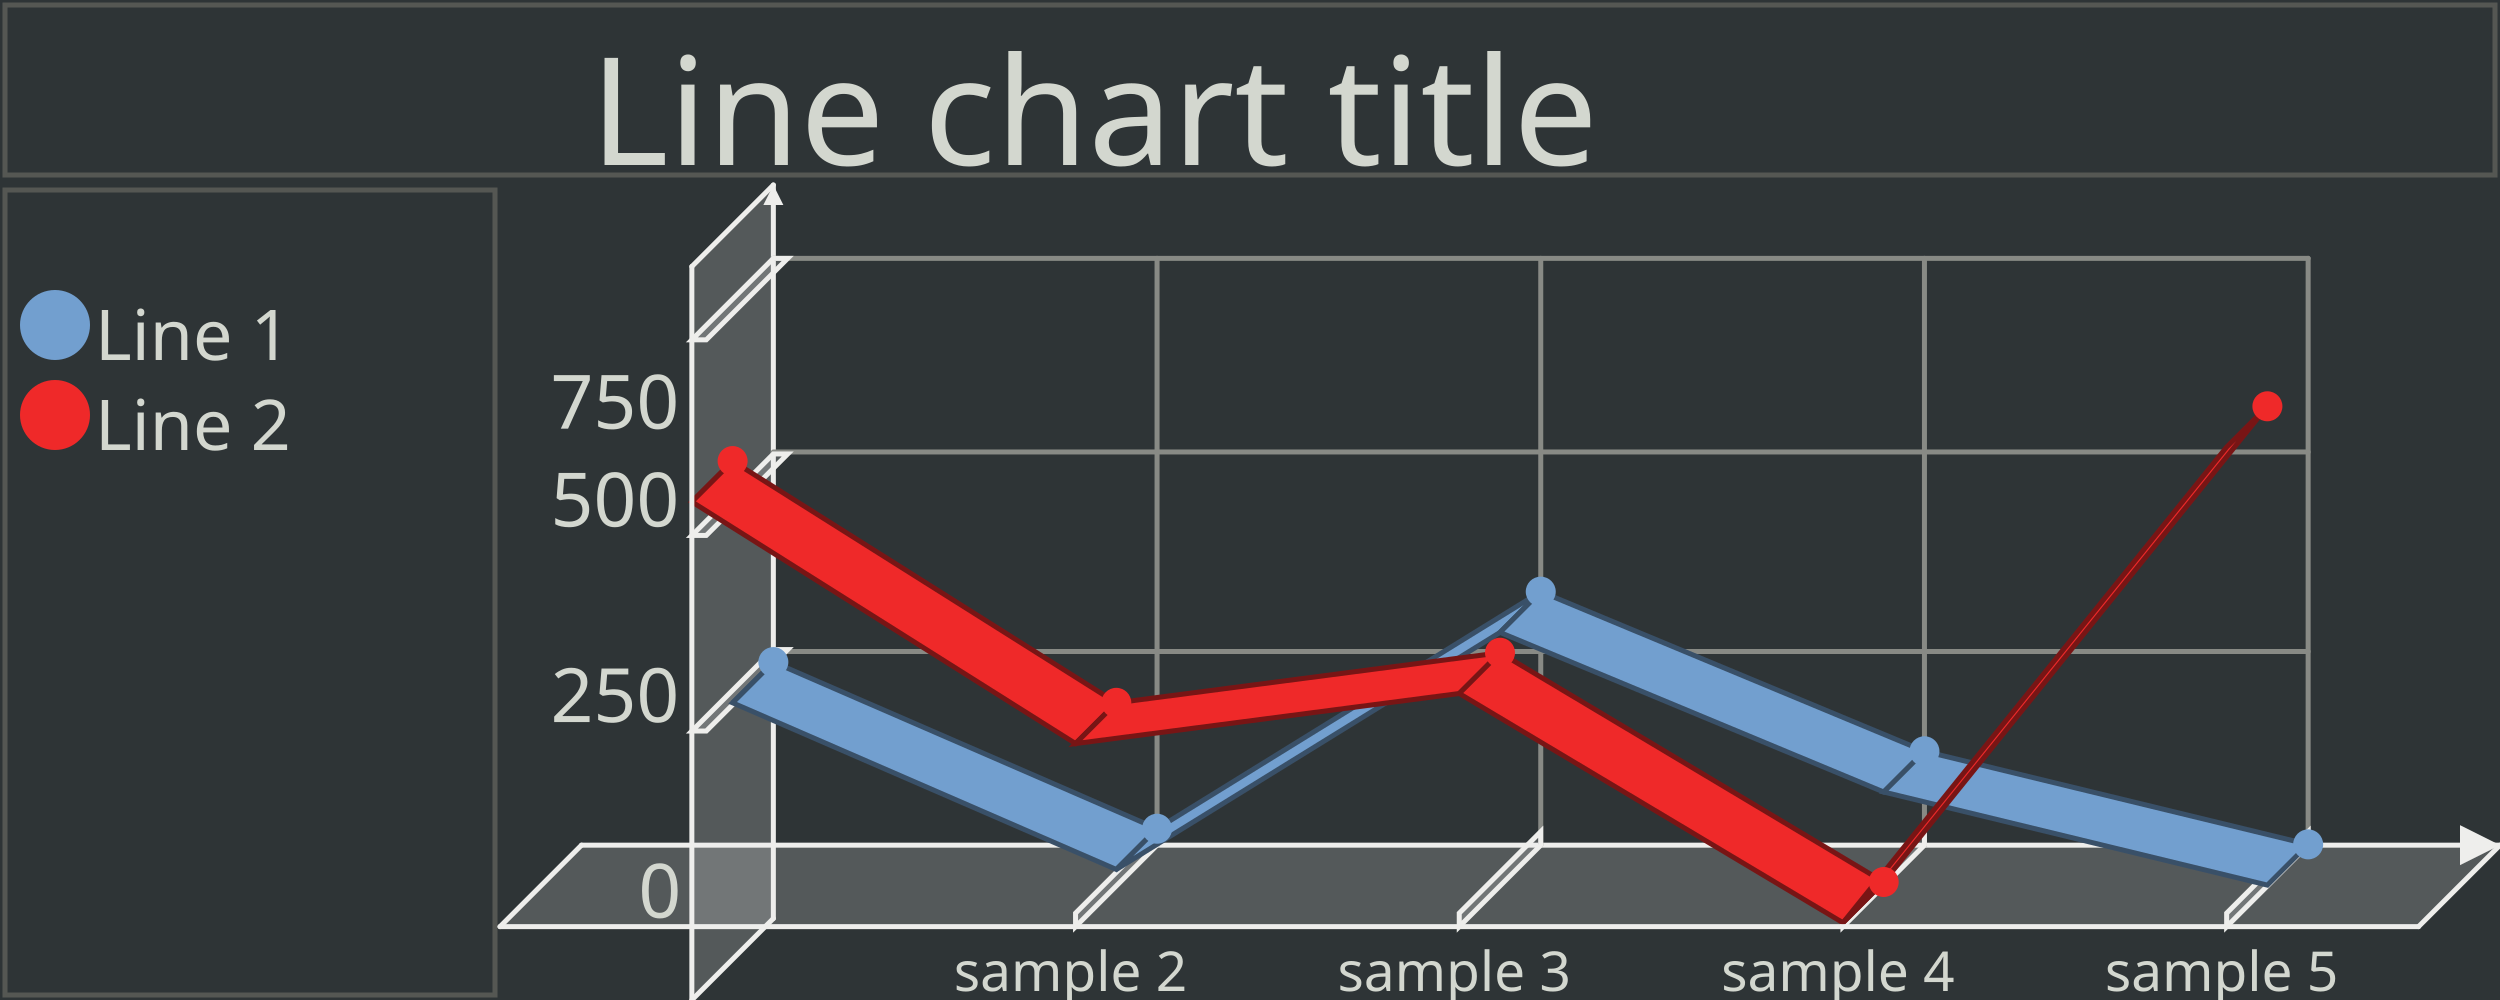
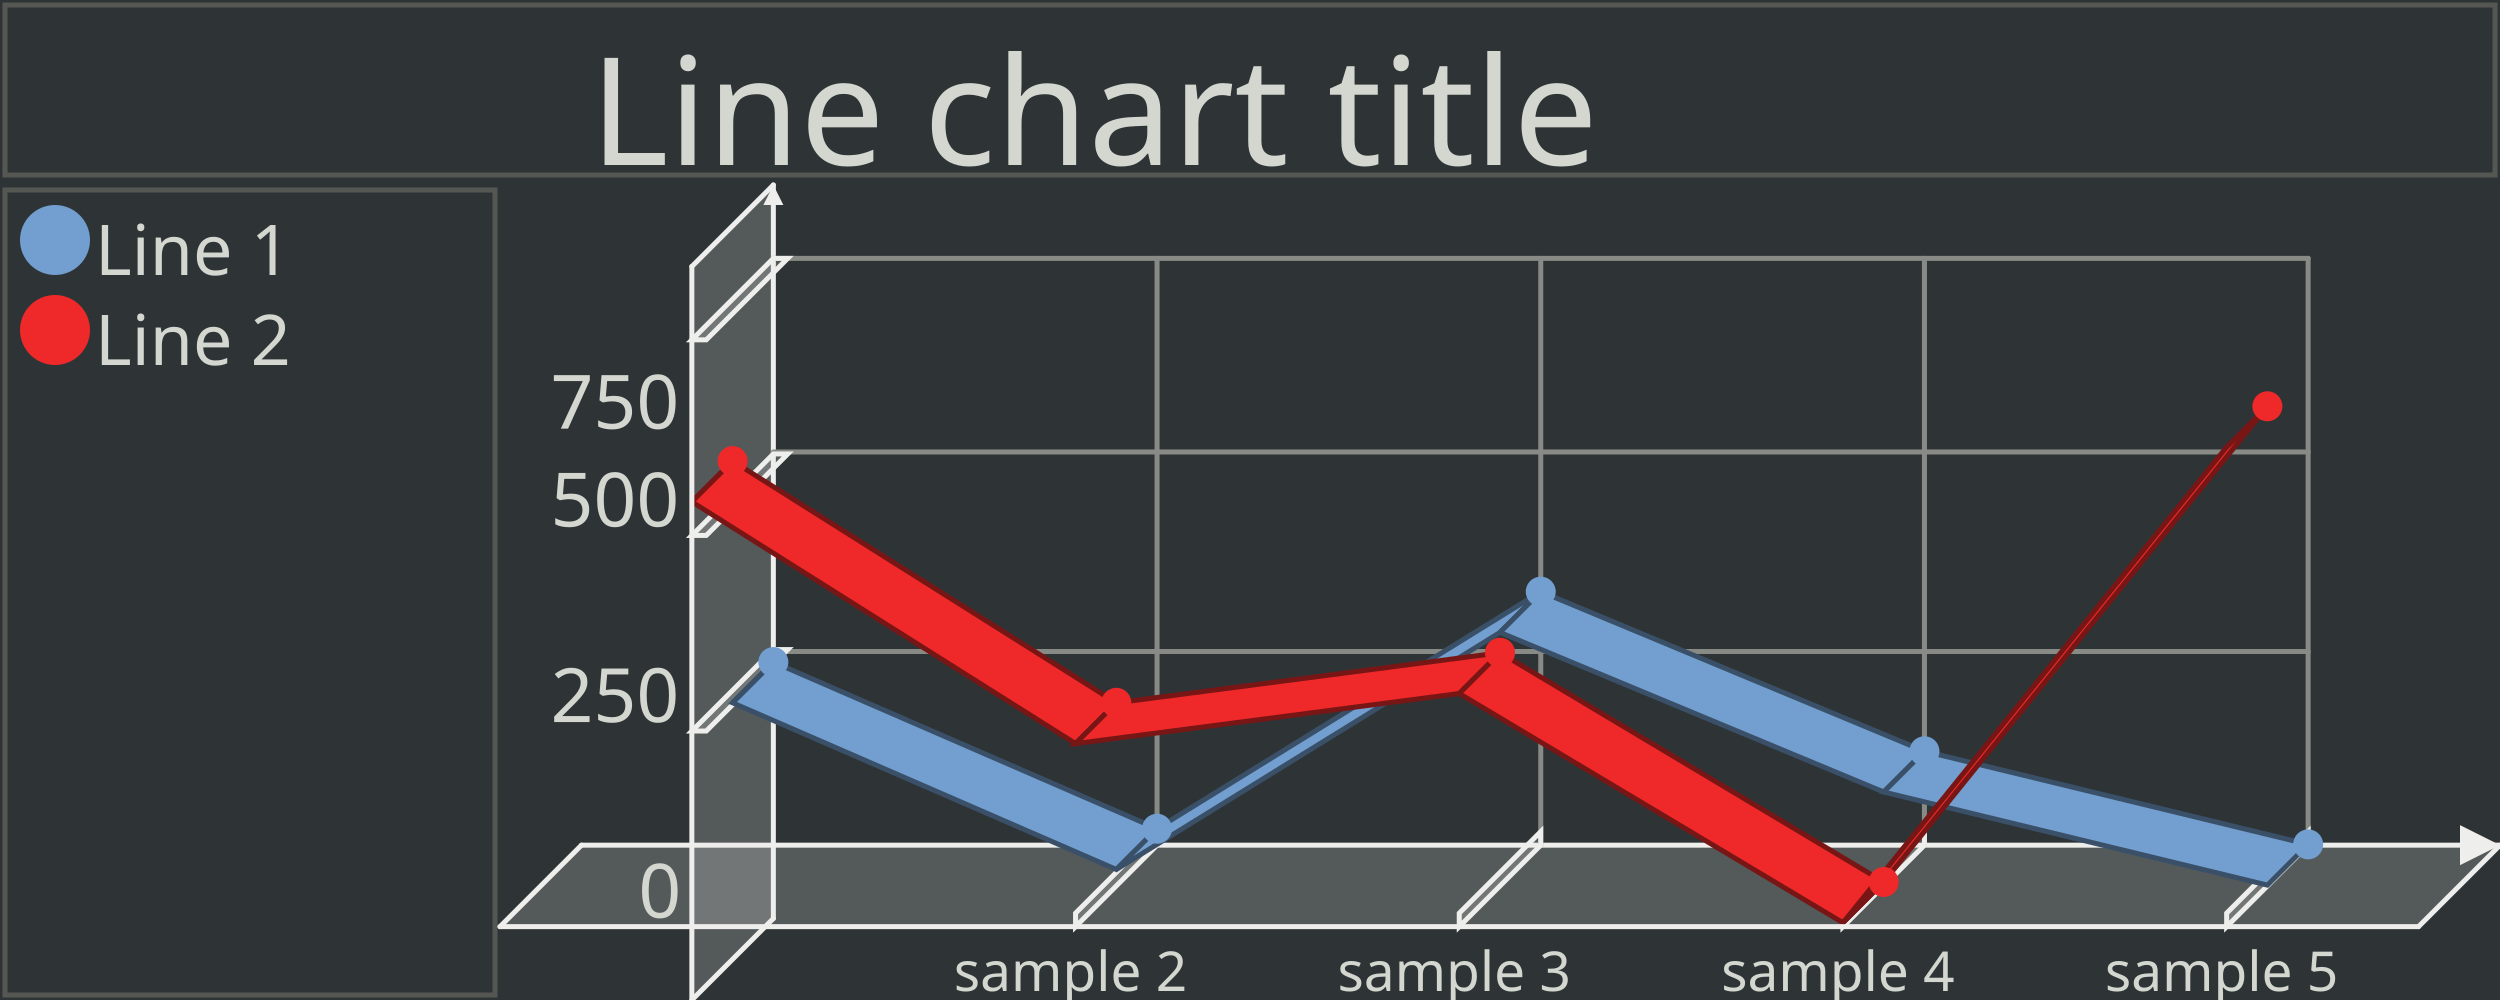
<svg xmlns="http://www.w3.org/2000/svg" width="500" height="200" version="1.0" id="ezcGraph">
  <defs />
  <g id="chart" color-rendering="optimizeQuality" shape-rendering="geometricPrecision" text-rendering="optimizeLegibility">
    <path d=" M 0,200 L 0,0 L 500,0 L 500,200 L 0,200 z " style="fill: #2e3436; fill-opacity: 1.00; stroke: none;" />
    <path d=" M 1,35 L 1,1 L 499,1 L 499,35 L 1,35 z " style="fill: none; stroke: #555753; stroke-width: 1; stroke-opacity: 1.00; stroke-linecap: round;" />
    <path d=" M 2,34 L 2,2 L 498,2 L 498,34 L 2,34 z " style="fill: #000000; fill-opacity: 0.00; stroke: none;" />
    <path d=" M 1,199 L 1,38 L 99,38 L 99,199 L 1,199 z " style="fill: none; stroke: #555753; stroke-width: 1; stroke-opacity: 1.00; stroke-linecap: round;" />
    <path d=" M 2,198 L 2,39 L 98,39 L 98,198 L 2,198 z " style="fill: #000000; fill-opacity: 0.00; stroke: none;" />
-     <ellipse cx="11" cy="65" rx="7" ry="7" style="fill: #729fcf; fill-opacity: 1.00; stroke: none;" />
-     <ellipse cx="11" cy="83" rx="7" ry="7" style="fill: #ef2929; fill-opacity: 1.00; stroke: none;" />
+     <ellipse cx="11" cy="48" rx="7" ry="7" style="fill: #729fcf; fill-opacity: 1.00; stroke: none;" />
+     <ellipse cx="11" cy="66" rx="7" ry="7" style="fill: #ef2929; fill-opacity: 1.00; stroke: none;" />
    <path d=" M 100,185.33 L 116.3,169.03 L 500,169.03 L 483.7,185.33 L 100,185.33 z " style="fill: #eeeeec; fill-opacity: 0.20; stroke: none;" />
    <path d=" M 116.3,169.03 L 500,169.03" style="fill: none; stroke: #eeeeec; stroke-width: 1; stroke-opacity: 1.00; stroke-linecap: round;" />
    <path d=" M 492,173.03 L 500,169.03 L 492,165.03 L 492,173.03 z " style="fill: #eeeeec; fill-opacity: 1.00; stroke: none;" />
    <path d=" M 231.41,169.03 L 231.41,51.67" style="fill: none; stroke: #888a85; stroke-width: 1; stroke-opacity: 1.00; stroke-linecap: round;" />
    <path d=" M 215.11,182.63 L 231.41,166.33 L 231.41,169.03 L 215.11,185.33 L 215.11,182.63 z " style="fill: #eeeeec; fill-opacity: 0.20; stroke: none;" />
    <path d=" M 215.11,182.63 L 231.41,166.33 L 231.41,169.03 L 215.11,185.33 L 215.11,182.63 z " style="fill: none; stroke: #eeeeec; stroke-width: 1; stroke-opacity: 1.00; stroke-linecap: round;" />
    <path d=" M 308.15,169.03 L 308.15,51.67" style="fill: none; stroke: #888a85; stroke-width: 1; stroke-opacity: 1.00; stroke-linecap: round;" />
    <path d=" M 291.85,182.63 L 308.15,166.33 L 308.15,169.03 L 291.85,185.33 L 291.85,182.63 z " style="fill: #eeeeec; fill-opacity: 0.20; stroke: none;" />
    <path d=" M 291.85,182.63 L 308.15,166.33 L 308.15,169.03 L 291.85,185.33 L 291.85,182.63 z " style="fill: none; stroke: #eeeeec; stroke-width: 1; stroke-opacity: 1.00; stroke-linecap: round;" />
    <path d=" M 384.89,169.03 L 384.89,51.67" style="fill: none; stroke: #888a85; stroke-width: 1; stroke-opacity: 1.00; stroke-linecap: round;" />
    <path d=" M 368.59,182.63 L 384.89,166.33 L 384.89,169.03 L 368.59,185.33 L 368.59,182.63 z " style="fill: #eeeeec; fill-opacity: 0.20; stroke: none;" />
    <path d=" M 368.59,182.63 L 384.89,166.33 L 384.89,169.03 L 368.59,185.33 L 368.59,182.63 z " style="fill: none; stroke: #eeeeec; stroke-width: 1; stroke-opacity: 1.00; stroke-linecap: round;" />
    <path d=" M 461.63,169.03 L 461.63,51.67" style="fill: none; stroke: #888a85; stroke-width: 1; stroke-opacity: 1.00; stroke-linecap: round;" />
    <path d=" M 445.33,182.63 L 461.63,166.33 L 461.63,169.03 L 445.33,185.33 L 445.33,182.63 z " style="fill: #eeeeec; fill-opacity: 0.20; stroke: none;" />
    <path d=" M 445.33,182.63 L 461.63,166.33 L 461.63,169.03 L 445.33,185.33 L 445.33,182.63 z " style="fill: none; stroke: #eeeeec; stroke-width: 1; stroke-opacity: 1.00; stroke-linecap: round;" />
    <path d=" M 138.37,200 L 154.67,183.7 L 154.67,37 L 138.37,53.3 L 138.37,200 z " style="fill: #eeeeec; fill-opacity: 0.20; stroke: none;" />
    <path d=" M 154.67,183.7 L 154.67,37" style="fill: none; stroke: #eeeeec; stroke-width: 1; stroke-opacity: 1.00; stroke-linecap: round;" />
    <path d=" M 152.67,41 L 154.67,37 L 156.67,41 L 152.67,41 z " style="fill: #eeeeec; fill-opacity: 1.00; stroke: none;" />
    <path d=" M 461.63,130.301 L 154.67,130.301" style="fill: none; stroke: #888a85; stroke-width: 1; stroke-opacity: 1.00; stroke-linecap: round;" />
    <path d=" M 138.37,146.21 L 154.67,129.91 L 157.548,129.91 L 141.248,146.21 L 138.37,146.21 z " style="fill: #eeeeec; fill-opacity: 0.20; stroke: none;" />
    <path d=" M 138.37,146.21 L 154.67,129.91 L 157.548,129.91 L 141.248,146.21 L 138.37,146.21 z " style="fill: none; stroke: #eeeeec; stroke-width: 1; stroke-opacity: 1.00; stroke-linecap: round;" />
    <path d=" M 461.63,90.399 L 154.67,90.399" style="fill: none; stroke: #888a85; stroke-width: 1; stroke-opacity: 1.00; stroke-linecap: round;" />
    <path d=" M 138.37,107.09 L 154.67,90.79 L 157.548,90.79 L 141.248,107.09 L 138.37,107.09 z " style="fill: #eeeeec; fill-opacity: 0.20; stroke: none;" />
    <path d=" M 138.37,107.09 L 154.67,90.79 L 157.548,90.79 L 141.248,107.09 L 138.37,107.09 z " style="fill: none; stroke: #eeeeec; stroke-width: 1; stroke-opacity: 1.00; stroke-linecap: round;" />
    <path d=" M 461.63,51.67 L 154.67,51.67" style="fill: none; stroke: #888a85; stroke-width: 1; stroke-opacity: 1.00; stroke-linecap: round;" />
    <path d=" M 138.37,67.97 L 154.67,51.67 L 157.548,51.67 L 141.248,67.97 L 138.37,67.97 z " style="fill: #eeeeec; fill-opacity: 0.20; stroke: none;" />
    <path d=" M 138.37,67.97 L 154.67,51.67 L 157.548,51.67 L 141.248,67.97 L 138.37,67.97 z " style="fill: none; stroke: #eeeeec; stroke-width: 1; stroke-opacity: 1.00; stroke-linecap: round;" />
    <path d=" M 154.67,132.414 L 146.52,140.564 L 146.52,140.564 L 154.67,132.414 L 154.67,132.414 z " style="fill: #729fcf; fill-opacity: 1.00; stroke: none;" />
    <path d=" M 154.67,132.414 L 146.52,140.564 L 146.52,140.564 L 154.67,132.414 L 154.67,132.414 z " style="fill: none; stroke: #395068; stroke-width: 1; stroke-opacity: 1.00; stroke-linecap: round;" />
    <path d=" M 154.67,132.414 L 146.52,140.564 L 223.26,173.894 L 231.41,165.744 L 154.67,132.414 z " style="fill: #729fcf; fill-opacity: 1.00; stroke: none;" />
    <path d=" M 154.67,132.414 L 146.52,140.564 L 223.26,173.894 L 231.41,165.744 L 154.67,132.414 z " style="fill: none; stroke: #395068; stroke-width: 1; stroke-opacity: 1.00; stroke-linecap: round;" />
    <path d=" M 231.41,165.744 L 223.26,173.894 L 300,126.481 L 308.15,118.331 L 231.41,165.744 z " style="fill: #729fcf; fill-opacity: 1.00; stroke: none;" />
    <path d=" M 231.41,165.744 L 223.26,173.894 L 300,126.481 L 308.15,118.331 L 231.41,165.744 z " style="fill: none; stroke: #395068; stroke-width: 1; stroke-opacity: 1.00; stroke-linecap: round;" />
    <path d=" M 308.15,118.331 L 300,126.481 L 376.74,158.402 L 384.89,150.252 L 308.15,118.331 z " style="fill: #729fcf; fill-opacity: 1.00; stroke: none;" />
    <path d=" M 308.15,118.331 L 300,126.481 L 376.74,158.402 L 384.89,150.252 L 308.15,118.331 z " style="fill: none; stroke: #395068; stroke-width: 1; stroke-opacity: 1.00; stroke-linecap: round;" />
    <path d=" M 384.89,150.252 L 376.74,158.402 L 453.48,177.024 L 461.63,168.874 L 384.89,150.252 z " style="fill: #729fcf; fill-opacity: 1.00; stroke: none;" />
    <path d=" M 384.89,150.252 L 376.74,158.402 L 453.48,177.024 L 461.63,168.874 L 384.89,150.252 z " style="fill: none; stroke: #395068; stroke-width: 1; stroke-opacity: 1.00; stroke-linecap: round;" />
    <path d=" M 146.52,92.211 L 138.37,100.361 L 138.37,100.361 L 146.52,92.211 L 146.52,92.211 z " style="fill: #ef2929; fill-opacity: 1.00; stroke: none;" />
    <path d=" M 146.52,92.211 L 138.37,100.361 L 138.37,100.361 L 146.52,92.211 L 146.52,92.211 z " style="fill: none; stroke: #781515; stroke-width: 1; stroke-opacity: 1.00; stroke-linecap: round;" />
    <path d=" M 146.52,92.211 L 138.37,100.361 L 215.11,148.714 L 223.26,140.564 L 146.52,92.211 z " style="fill: #ef2929; fill-opacity: 1.00; stroke: none;" />
    <path d=" M 146.52,92.211 L 138.37,100.361 L 215.11,148.714 L 223.26,140.564 L 146.52,92.211 z " style="fill: none; stroke: #781515; stroke-width: 1; stroke-opacity: 1.00; stroke-linecap: round;" />
    <path d=" M 223.26,140.564 L 215.11,148.714 L 291.85,138.699 L 300,130.549 L 223.26,140.564 z " style="fill: #ef2929; fill-opacity: 1.00; stroke: none;" />
    <path d=" M 223.26,140.564 L 215.11,148.714 L 291.85,138.699 L 300,130.549 L 223.26,140.564 z " style="fill: none; stroke: #781515; stroke-width: 1; stroke-opacity: 1.00; stroke-linecap: round;" />
    <path d=" M 300,130.549 L 291.85,138.699 L 368.59,184.548 L 376.74,176.398 L 300,130.549 z " style="fill: #ef2929; fill-opacity: 1.00; stroke: none;" />
    <path d=" M 300,130.549 L 291.85,138.699 L 368.59,184.548 L 376.74,176.398 L 300,130.549 z " style="fill: none; stroke: #781515; stroke-width: 1; stroke-opacity: 1.00; stroke-linecap: round;" />
    <path d=" M 376.74,176.398 L 368.59,184.548 L 445.33,89.408 L 453.48,81.258 L 376.74,176.398 z " style="fill: #ef2929; fill-opacity: 1.00; stroke: none;" />
    <path d=" M 376.74,176.398 L 368.59,184.548 L 445.33,89.408 L 453.48,81.258 L 376.74,176.398 z " style="fill: none; stroke: #781515; stroke-width: 1; stroke-opacity: 1.00; stroke-linecap: round;" />
    <ellipse cx="154.67" cy="132.414" rx="3" ry="3" style="fill: #729fcf; fill-opacity: 1.00; stroke: none;" />
    <ellipse cx="231.41" cy="165.744" rx="3" ry="3" style="fill: #729fcf; fill-opacity: 1.00; stroke: none;" />
    <ellipse cx="308.15" cy="118.33" rx="3" ry="3" style="fill: #729fcf; fill-opacity: 1.00; stroke: none;" />
    <ellipse cx="384.89" cy="150.252" rx="3" ry="3" style="fill: #729fcf; fill-opacity: 1.00; stroke: none;" />
    <ellipse cx="461.63" cy="168.874" rx="3" ry="3" style="fill: #729fcf; fill-opacity: 1.00; stroke: none;" />
    <ellipse cx="146.52" cy="92.211" rx="3" ry="3" style="fill: #ef2929; fill-opacity: 1.00; stroke: none;" />
    <ellipse cx="223.26" cy="140.564" rx="3" ry="3" style="fill: #ef2929; fill-opacity: 1.00; stroke: none;" />
    <ellipse cx="300" cy="130.549" rx="3" ry="3" style="fill: #ef2929; fill-opacity: 1.00; stroke: none;" />
    <ellipse cx="376.74" cy="176.398" rx="3" ry="3" style="fill: #ef2929; fill-opacity: 1.00; stroke: none;" />
    <ellipse cx="453.48" cy="81.258" rx="3" ry="3" style="fill: #ef2929; fill-opacity: 1.00; stroke: none;" />
    <path d=" M 500,169.03 L 483.7,185.33" style="fill: none; stroke: #eeeeec; stroke-width: 1; stroke-opacity: 1.00; stroke-linecap: round;" />
    <path d=" M 483.7,185.33 L 100,185.33" style="fill: none; stroke: #eeeeec; stroke-width: 1; stroke-opacity: 1.00; stroke-linecap: round;" />
    <path d=" M 100,185.33 L 116.3,169.03" style="fill: none; stroke: #eeeeec; stroke-width: 1; stroke-opacity: 1.00; stroke-linecap: round;" />
    <path d=" M 154.67,37 L 138.37,53.3" style="fill: none; stroke: #eeeeec; stroke-width: 1; stroke-opacity: 1.00; stroke-linecap: round;" />
    <path d=" M 138.37,53.3 L 138.37,200" style="fill: none; stroke: #eeeeec; stroke-width: 1; stroke-opacity: 1.00; stroke-linecap: round;" />
    <path d=" M 138.37,200 L 154.67,183.7" style="fill: none; stroke: #eeeeec; stroke-width: 1; stroke-opacity: 1.00; stroke-linecap: round;" />
    <text x="118" text-length="264px" y="33" style="font-size: 30px; font-family: sans-serif; fill: #d3d7cf; fill-opacity: 1.00; stroke: none;">Line chart title</text>
-     <text x="50" text-length="0px" y="55" style="font-size: 14px; font-family: sans-serif; fill: #d3d7cf; fill-opacity: 1.00; stroke: none;" />
-     <text x="19" text-length="46.2px" y="72" style="font-size: 14px; font-family: sans-serif; fill: #d3d7cf; fill-opacity: 1.00; stroke: none;">Line 1</text>
-     <text x="19" text-length="46.2px" y="90" style="font-size: 14px; font-family: sans-serif; fill: #d3d7cf; fill-opacity: 1.00; stroke: none;">Line 2</text>
+     <text x="19" text-length="46.2px" y="55" style="font-size: 14px; font-family: sans-serif; fill: #d3d7cf; fill-opacity: 1.00; stroke: none;">Line 1</text>
+     <text x="19" text-length="46.2px" y="73" style="font-size: 14px; font-family: sans-serif; fill: #d3d7cf; fill-opacity: 1.00; stroke: none;">Line 2</text>
    <text x="190.756" text-length="48.708px" y="198.2" style="font-size: 11px; font-family: sans-serif; fill: #d3d7cf; fill-opacity: 1.00; stroke: none;">sample 2</text>
    <text x="267.496" text-length="48.708px" y="198.2" style="font-size: 11px; font-family: sans-serif; fill: #d3d7cf; fill-opacity: 1.00; stroke: none;">sample 3</text>
    <text x="344.236" text-length="48.708px" y="198.2" style="font-size: 11px; font-family: sans-serif; fill: #d3d7cf; fill-opacity: 1.00; stroke: none;">sample 4</text>
    <text x="420.976" text-length="48.708px" y="198.2" style="font-size: 11px; font-family: sans-serif; fill: #d3d7cf; fill-opacity: 1.00; stroke: none;">sample 5</text>
    <text x="127.674" text-length="8.778px" y="183.53" style="font-size: 15px; font-family: sans-serif; fill: #d3d7cf; fill-opacity: 1.00; stroke: none;">0</text>
    <text x="110.118" text-length="26.334px" y="144.41" style="font-size: 15px; font-family: sans-serif; fill: #d3d7cf; fill-opacity: 1.00; stroke: none;">250</text>
    <text x="110.118" text-length="26.334px" y="105.29" style="font-size: 15px; font-family: sans-serif; fill: #d3d7cf; fill-opacity: 1.00; stroke: none;">500</text>
    <text x="110.118" text-length="26.334px" y="85.73" style="font-size: 15px; font-family: sans-serif; fill: #d3d7cf; fill-opacity: 1.00; stroke: none;">750</text>
  </g>
</svg>
